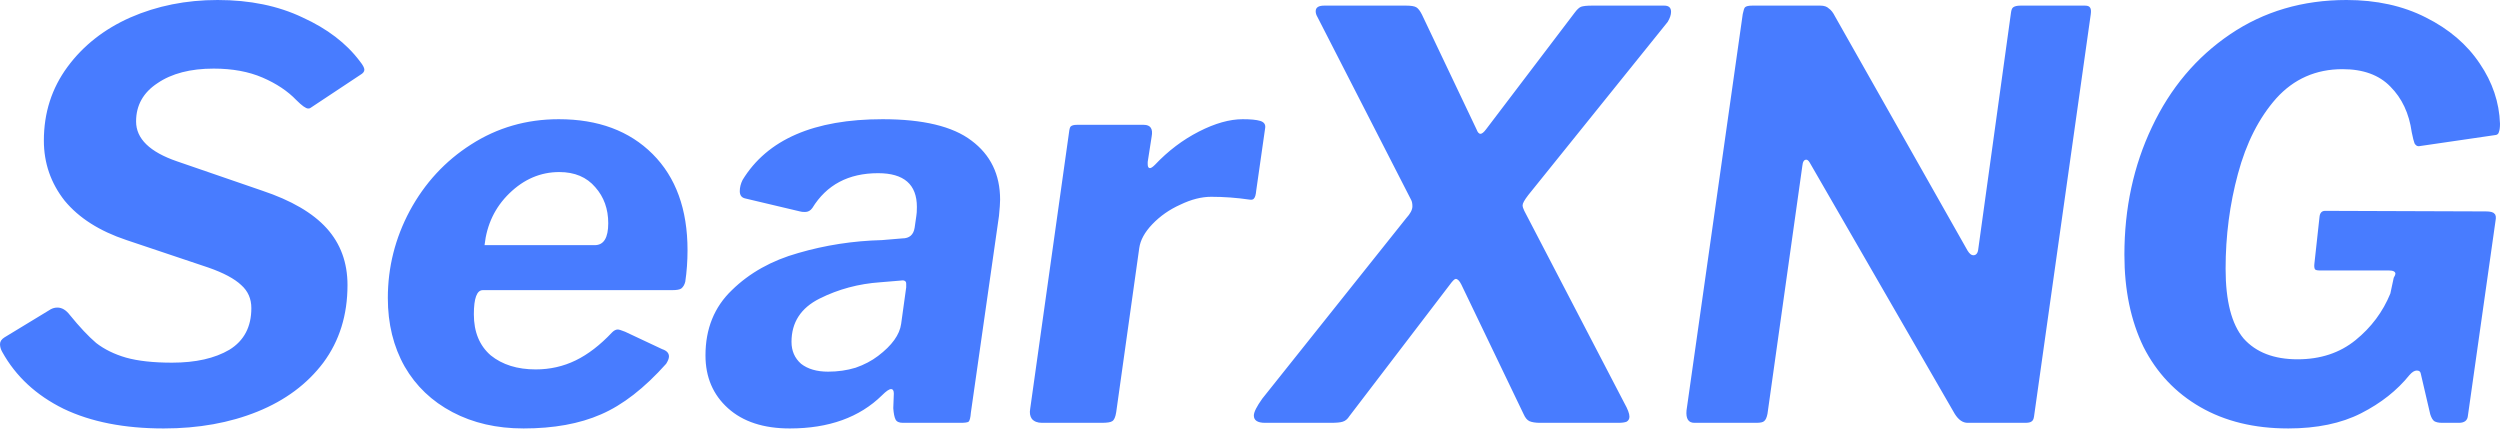
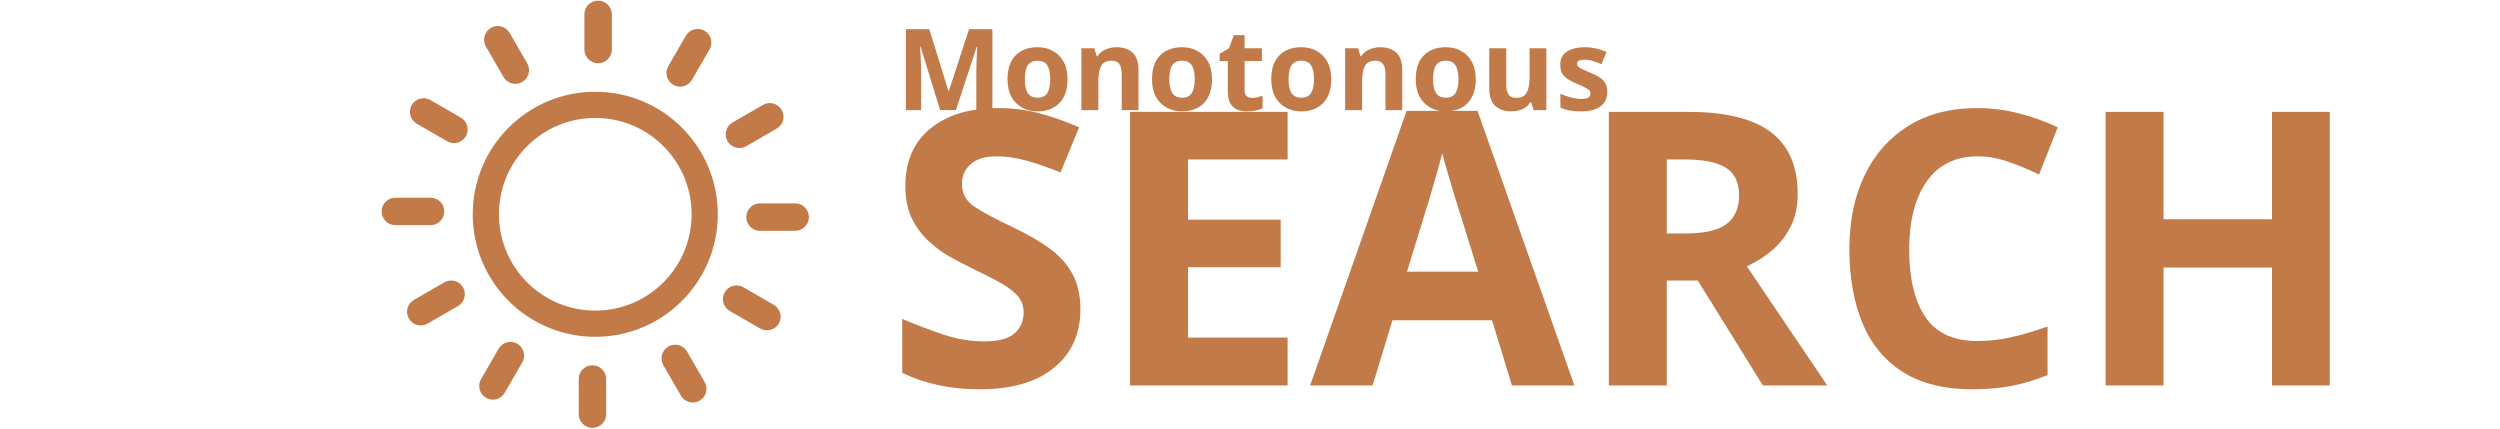
- <svg width="853.677" height="146.304" viewBox="0 0 225.869 38.71">
-   <g aria-label="SearXNG" style="line-height:1.25" font-style="normal" font-weight="400" font-size="50.8px" font-family="sans-serif" fill="#487cff" fill-opacity="1" stroke="none" stroke-width=".265">
-     <path d="M56.494 102.704q-1.168-1.22-3.048-2.032-1.88-.813-4.42-.813-3.15 0-5.08 1.32-1.93 1.27-1.93 3.455 0 2.337 3.708 3.607l7.671 2.641q3.963 1.321 5.842 3.404 1.88 2.083 1.88 5.13 0 4.065-2.185 7.011-2.184 2.896-5.943 4.42-3.76 1.524-8.484 1.524-5.334 0-9.042-1.778-3.709-1.829-5.537-5.131-.204-.356-.204-.711 0-.356.407-.61l4.013-2.438q.356-.254.762-.254.61 0 1.118.66 1.32 1.626 2.387 2.54 1.118.864 2.693 1.321 1.625.457 4.165.457 3.2 0 5.182-1.168 1.981-1.22 1.981-3.76 0-1.27-.914-2.082-.915-.864-2.947-1.575l-7.417-2.49q-3.657-1.218-5.588-3.555-1.88-2.388-1.88-5.436 0-3.759 2.134-6.655 2.134-2.895 5.69-4.47 3.607-1.575 7.874-1.575 4.369 0 7.67 1.575 3.354 1.524 5.182 3.962.407.508.407.762t-.356.458l-4.52 2.997q-.052.05-.204.05-.305 0-1.067-.761zM77.004 132.37q-3.607 0-6.401-1.472-2.794-1.474-4.318-4.115-1.524-2.693-1.524-6.198 0-4.165 1.981-7.874 2.032-3.759 5.537-5.994 3.556-2.286 7.925-2.286 5.334 0 8.484 3.15 3.15 3.149 3.15 8.686 0 1.473-.204 2.845-.101.406-.355.61-.204.152-.813.152h-17.12q-.813 0-.813 2.184 0 2.388 1.524 3.709 1.575 1.27 4.064 1.27 1.93 0 3.607-.813 1.677-.813 3.302-2.54.254-.254.508-.254.153 0 .66.203l3.353 1.575q.61.203.61.66 0 .254-.254.66-2.946 3.303-5.893 4.573-2.895 1.27-7.01 1.27zm6.451-16.56q1.22 0 1.22-1.981 0-1.93-1.169-3.251-1.168-1.372-3.251-1.372-2.54 0-4.521 1.93-1.93 1.88-2.235 4.674zM109.411 129.374q-3.048 2.997-8.331 2.997-3.556 0-5.588-1.829t-2.032-4.775q0-3.607 2.387-5.893 2.388-2.337 5.995-3.353 3.657-1.067 7.569-1.168l1.829-.153q.965 0 1.117-.965l.153-1.067q.05-.254.05-.812 0-3.048-3.505-3.048-4.013 0-5.943 3.15-.254.355-.66.355-.305 0-.458-.051l-4.927-1.168q-.508-.102-.508-.66 0-.509.254-1.017 3.352-5.486 12.649-5.486 5.486 0 8.026 1.93 2.591 1.93 2.591 5.334 0 .457-.102 1.473l-2.54 17.78q-.05.66-.203.813-.152.102-.711.102h-5.232q-.508 0-.66-.305-.153-.305-.204-1.016l.05-1.32q0-.407-.253-.407-.254 0-.813.559zm2.184-9.754v-.305q0-.203-.101-.254-.102-.101-.407-.05l-1.828.152q-2.947.203-5.487 1.473t-2.54 3.912q0 1.219.864 1.98.914.712 2.438.712 1.321 0 2.49-.356 1.168-.406 2.031-1.066 1.88-1.423 2.083-2.896zM123.864 131.863q-.61 0-.915-.356-.254-.355-.152-.914l3.505-24.943q.05-.457.152-.559.153-.152.56-.152h6.044q.915 0 .712 1.067l-.356 2.286v.203q0 .355.203.355.153 0 .457-.304 1.778-1.88 3.963-2.998 2.184-1.117 3.962-1.117 1.067 0 1.575.152.508.153.457.61l-.813 5.69q-.05.558-.203.71-.101.153-.406.102-1.727-.254-3.455-.254-1.32 0-2.794.711-1.473.66-2.54 1.778-1.016 1.067-1.168 2.134l-2.083 14.834q-.101.66-.355.812-.204.153-.966.153zM176.481 130.085q.457.813.457 1.219 0 .305-.254.457-.254.102-.762.102h-7.06q-.61 0-.966-.153-.305-.152-.508-.61l-5.639-11.734q-.254-.508-.508-.508-.152 0-.559.559l-9.042 11.836q-.254.407-.61.508-.304.102-1.066.102h-5.944q-1.016 0-1.016-.66 0-.458.762-1.525l13.005-16.306q.559-.61.559-1.067 0-.356-.102-.559l-8.484-16.56q-.152-.255-.152-.509 0-.508.762-.508h7.417q.66 0 .914.153.254.152.508.66l4.928 10.363q.152.407.355.407.204 0 .508-.407l8.027-10.566q.305-.407.559-.508.304-.102.965-.102h6.553q.61 0 .61.559 0 .406-.305.914l-12.599 15.647q-.508.66-.508.914 0 .203.153.508zM218.113 94.17q.355 0 .457.202.101.153.05.56l-5.13 36.372q-.05.356-.254.457-.153.102-.559.102h-5.182q-.66 0-1.168-.813l-13.106-22.708q-.153-.254-.305-.254-.305 0-.356.56l-3.15 22.402q-.1.508-.304.66-.153.153-.711.153h-5.588q-.813 0-.712-1.118l5.08-35.814q.102-.508.204-.61.152-.152.66-.152h6.147q.508 0 .762.254.305.203.559.711l11.988 21.184q.254.406.508.406.407 0 .458-.61l2.946-21.284q.05-.407.203-.508.203-.153.66-.153zM236.44 132.37q-4.572 0-7.925-1.93-3.353-1.93-5.131-5.435-1.727-3.556-1.727-8.331 0-6.3 2.489-11.532 2.49-5.283 7.061-8.382 4.572-3.099 10.516-3.099 4.064 0 7.163 1.575 3.15 1.575 4.876 4.166 1.728 2.54 1.83 5.435 0 .508-.102.762-.051.203-.254.254l-6.96 1.016h-.05q-.204 0-.356-.254-.102-.254-.254-1.016-.356-2.54-1.93-4.115-1.525-1.574-4.319-1.574-3.607 0-5.994 2.641-2.337 2.642-3.455 6.807-1.117 4.115-1.117 8.586 0 4.368 1.625 6.299 1.677 1.88 4.877 1.88 3.099 0 5.233-1.728 2.133-1.727 3.15-4.216l.304-1.423q.152-.254.152-.355 0-.305-.61-.305h-6.248q-.304 0-.406-.102-.102-.152-.05-.558l.456-4.166q.051-.559.508-.559l14.53.051q.609 0 .761.203.203.153.102.66l-2.49 17.577q-.05.66-.812.66h-1.524q-.457 0-.711-.152-.204-.152-.356-.61l-.864-3.708q-.05-.254-.355-.254t-.66.407q-1.677 2.083-4.37 3.454-2.692 1.372-6.603 1.372z" style="-inkscape-font-specification:&quot;Libre Franklin&quot;" transform="translate(-29.722 -93.661)" font-style="normal" font-variant="normal" font-weight="400" font-stretch="normal" font-size="50.8px" font-family="Libre Franklin" fill="#487cff" fill-opacity="1" stroke-width=".265" />
-   </g>
+ <svg xmlns="http://www.w3.org/2000/svg" width="853.677" height="146.304" viewBox="0 0 225.869 38.71" version="1.1" id="svg1">
+   <defs id="defs1" />
+   <path d="M 43.901,4.21 C 43.558,3.619 43.761,2.862 44.351,2.519 44.941,2.177 45.699,2.378 46.042,2.969 l 1.589,2.75 c 0.343,0.59 0.14,1.348 -0.45,1.69 -0.59,0.343 -1.348,0.142 -1.69,-0.45 z m 9.88,4.079 c 3.058,0 5.824,1.238 7.828,3.243 2.002,2.004 3.243,4.772 3.243,7.828 0,3.058 -1.238,5.824 -3.243,7.828 -2.004,2.004 -4.77,3.243 -7.828,3.243 -3.058,0 -5.824,-1.238 -7.828,-3.243 -2.002,-2.004 -3.243,-4.77 -3.243,-7.828 0,-3.058 1.238,-5.824 3.243,-7.828 2.004,-2.002 4.772,-3.243 7.828,-3.243 z m 6.155,4.915 c -1.575,-1.575 -3.751,-2.549 -6.155,-2.549 -2.405,0 -4.581,0.975 -6.155,2.549 -1.575,1.575 -2.549,3.751 -2.549,6.155 0,2.405 0.975,4.581 2.549,6.155 1.575,1.575 3.751,2.549 6.155,2.549 2.405,0 4.581,-0.975 6.155,-2.549 1.575,-1.575 2.549,-3.751 2.549,-6.155 0,-2.405 -0.975,-4.581 -2.549,-6.155 z M 52.797,1.298 c 0,-0.685 0.555,-1.24 1.24,-1.24 0.685,0 1.24,0.555 1.24,1.24 v 3.177 c 0,0.685 -0.555,1.24 -1.24,1.24 -0.685,0 -1.24,-0.555 -1.24,-1.24 z m 9.166,1.932 c 0.339,-0.59 1.094,-0.795 1.686,-0.455 0.59,0.339 0.795,1.094 0.455,1.686 L 62.515,7.211 C 62.175,7.801 61.421,8.005 60.829,7.666 60.239,7.327 60.035,6.572 60.374,5.98 Z m 6.968,6.249 c 0.59,-0.343 1.348,-0.14 1.69,0.45 0.343,0.59 0.142,1.348 -0.45,1.69 l -2.75,1.589 c -0.59,0.343 -1.348,0.14 -1.69,-0.45 -0.343,-0.59 -0.142,-1.348 0.45,-1.69 z m 2.911,8.896 c 0.685,0 1.24,0.555 1.24,1.24 0,0.685 -0.555,1.24 -1.24,1.24 h -3.177 c -0.685,0 -1.24,-0.555 -1.24,-1.24 0,-0.685 0.555,-1.24 1.24,-1.24 z m -1.932,9.166 c 0.59,0.339 0.795,1.094 0.455,1.686 -0.339,0.59 -1.094,0.795 -1.686,0.455 l -2.75,-1.589 c -0.59,-0.339 -0.795,-1.094 -0.455,-1.686 0.339,-0.59 1.094,-0.795 1.686,-0.455 z m -6.249,6.968 c 0.343,0.59 0.14,1.348 -0.45,1.69 -0.59,0.343 -1.348,0.142 -1.69,-0.45 l -1.589,-2.75 c -0.343,-0.59 -0.14,-1.348 0.45,-1.69 0.59,-0.343 1.348,-0.142 1.69,0.45 z m -8.896,2.911 c 0,0.685 -0.555,1.24 -1.24,1.24 -0.685,0 -1.24,-0.555 -1.24,-1.24 V 34.243 c 0,-0.685 0.555,-1.24 1.24,-1.24 0.685,0 1.24,0.555 1.24,1.24 z m -9.166,-1.932 c -0.339,0.59 -1.094,0.795 -1.686,0.455 -0.59,-0.339 -0.795,-1.094 -0.455,-1.686 l 1.589,-2.75 c 0.339,-0.59 1.094,-0.795 1.686,-0.455 0.59,0.339 0.795,1.094 0.455,1.686 z m -6.968,-6.249 c -0.59,0.343 -1.348,0.14 -1.69,-0.45 -0.343,-0.59 -0.142,-1.348 0.45,-1.69 l 2.75,-1.589 c 0.59,-0.343 1.348,-0.14 1.69,0.45 0.343,0.59 0.142,1.348 -0.45,1.69 z m -2.911,-8.896 c -0.685,0 -1.24,-0.555 -1.24,-1.24 0,-0.685 0.555,-1.24 1.24,-1.24 h 3.177 c 0.685,0 1.24,0.555 1.24,1.24 0,0.685 -0.555,1.24 -1.24,1.24 z m 1.932,-9.166 C 37.062,10.838 36.858,10.083 37.197,9.492 37.536,8.901 38.291,8.697 38.883,9.036 l 2.75,1.589 c 0.59,0.339 0.795,1.094 0.455,1.686 -0.339,0.59 -1.094,0.795 -1.686,0.455 z" id="path1" style="fill:#c27a48;fill-opacity:1;stroke-width:0.161" />
+   <text xml:space="preserve" style="font-style:normal;font-variant:normal;font-weight:bold;font-stretch:normal;font-size:10.23px;font-family:Carlito;-inkscape-font-specification:'Carlito Bold';fill:#c27a48;stroke-width:0.853" x="80.926" y="9.954" id="text1">
+     <tspan style="font-style:normal;font-variant:normal;font-weight:bold;font-stretch:normal;font-family:Carlito;-inkscape-font-specification:'Carlito Bold';stroke-width:0.853" x="80.926" y="9.954" id="tspan2">Monotonous</tspan>
+   </text>
+   <text xml:space="preserve" style="font-style:normal;font-variant:normal;font-weight:bold;font-stretch:normal;font-size:34.605px;font-family:Carlito;-inkscape-font-specification:'Carlito Bold';fill:#c27a48;stroke-width:0.766" x="79.92" y="34.829" id="text1-1">
+     <tspan style="font-style:normal;font-variant:normal;font-weight:bold;font-stretch:normal;font-size:34.605px;font-family:Carlito;-inkscape-font-specification:'Carlito Bold';stroke-width:0.766" x="79.92" y="34.829" id="tspan2-5">SEARCH</tspan>
+   </text>
</svg>
